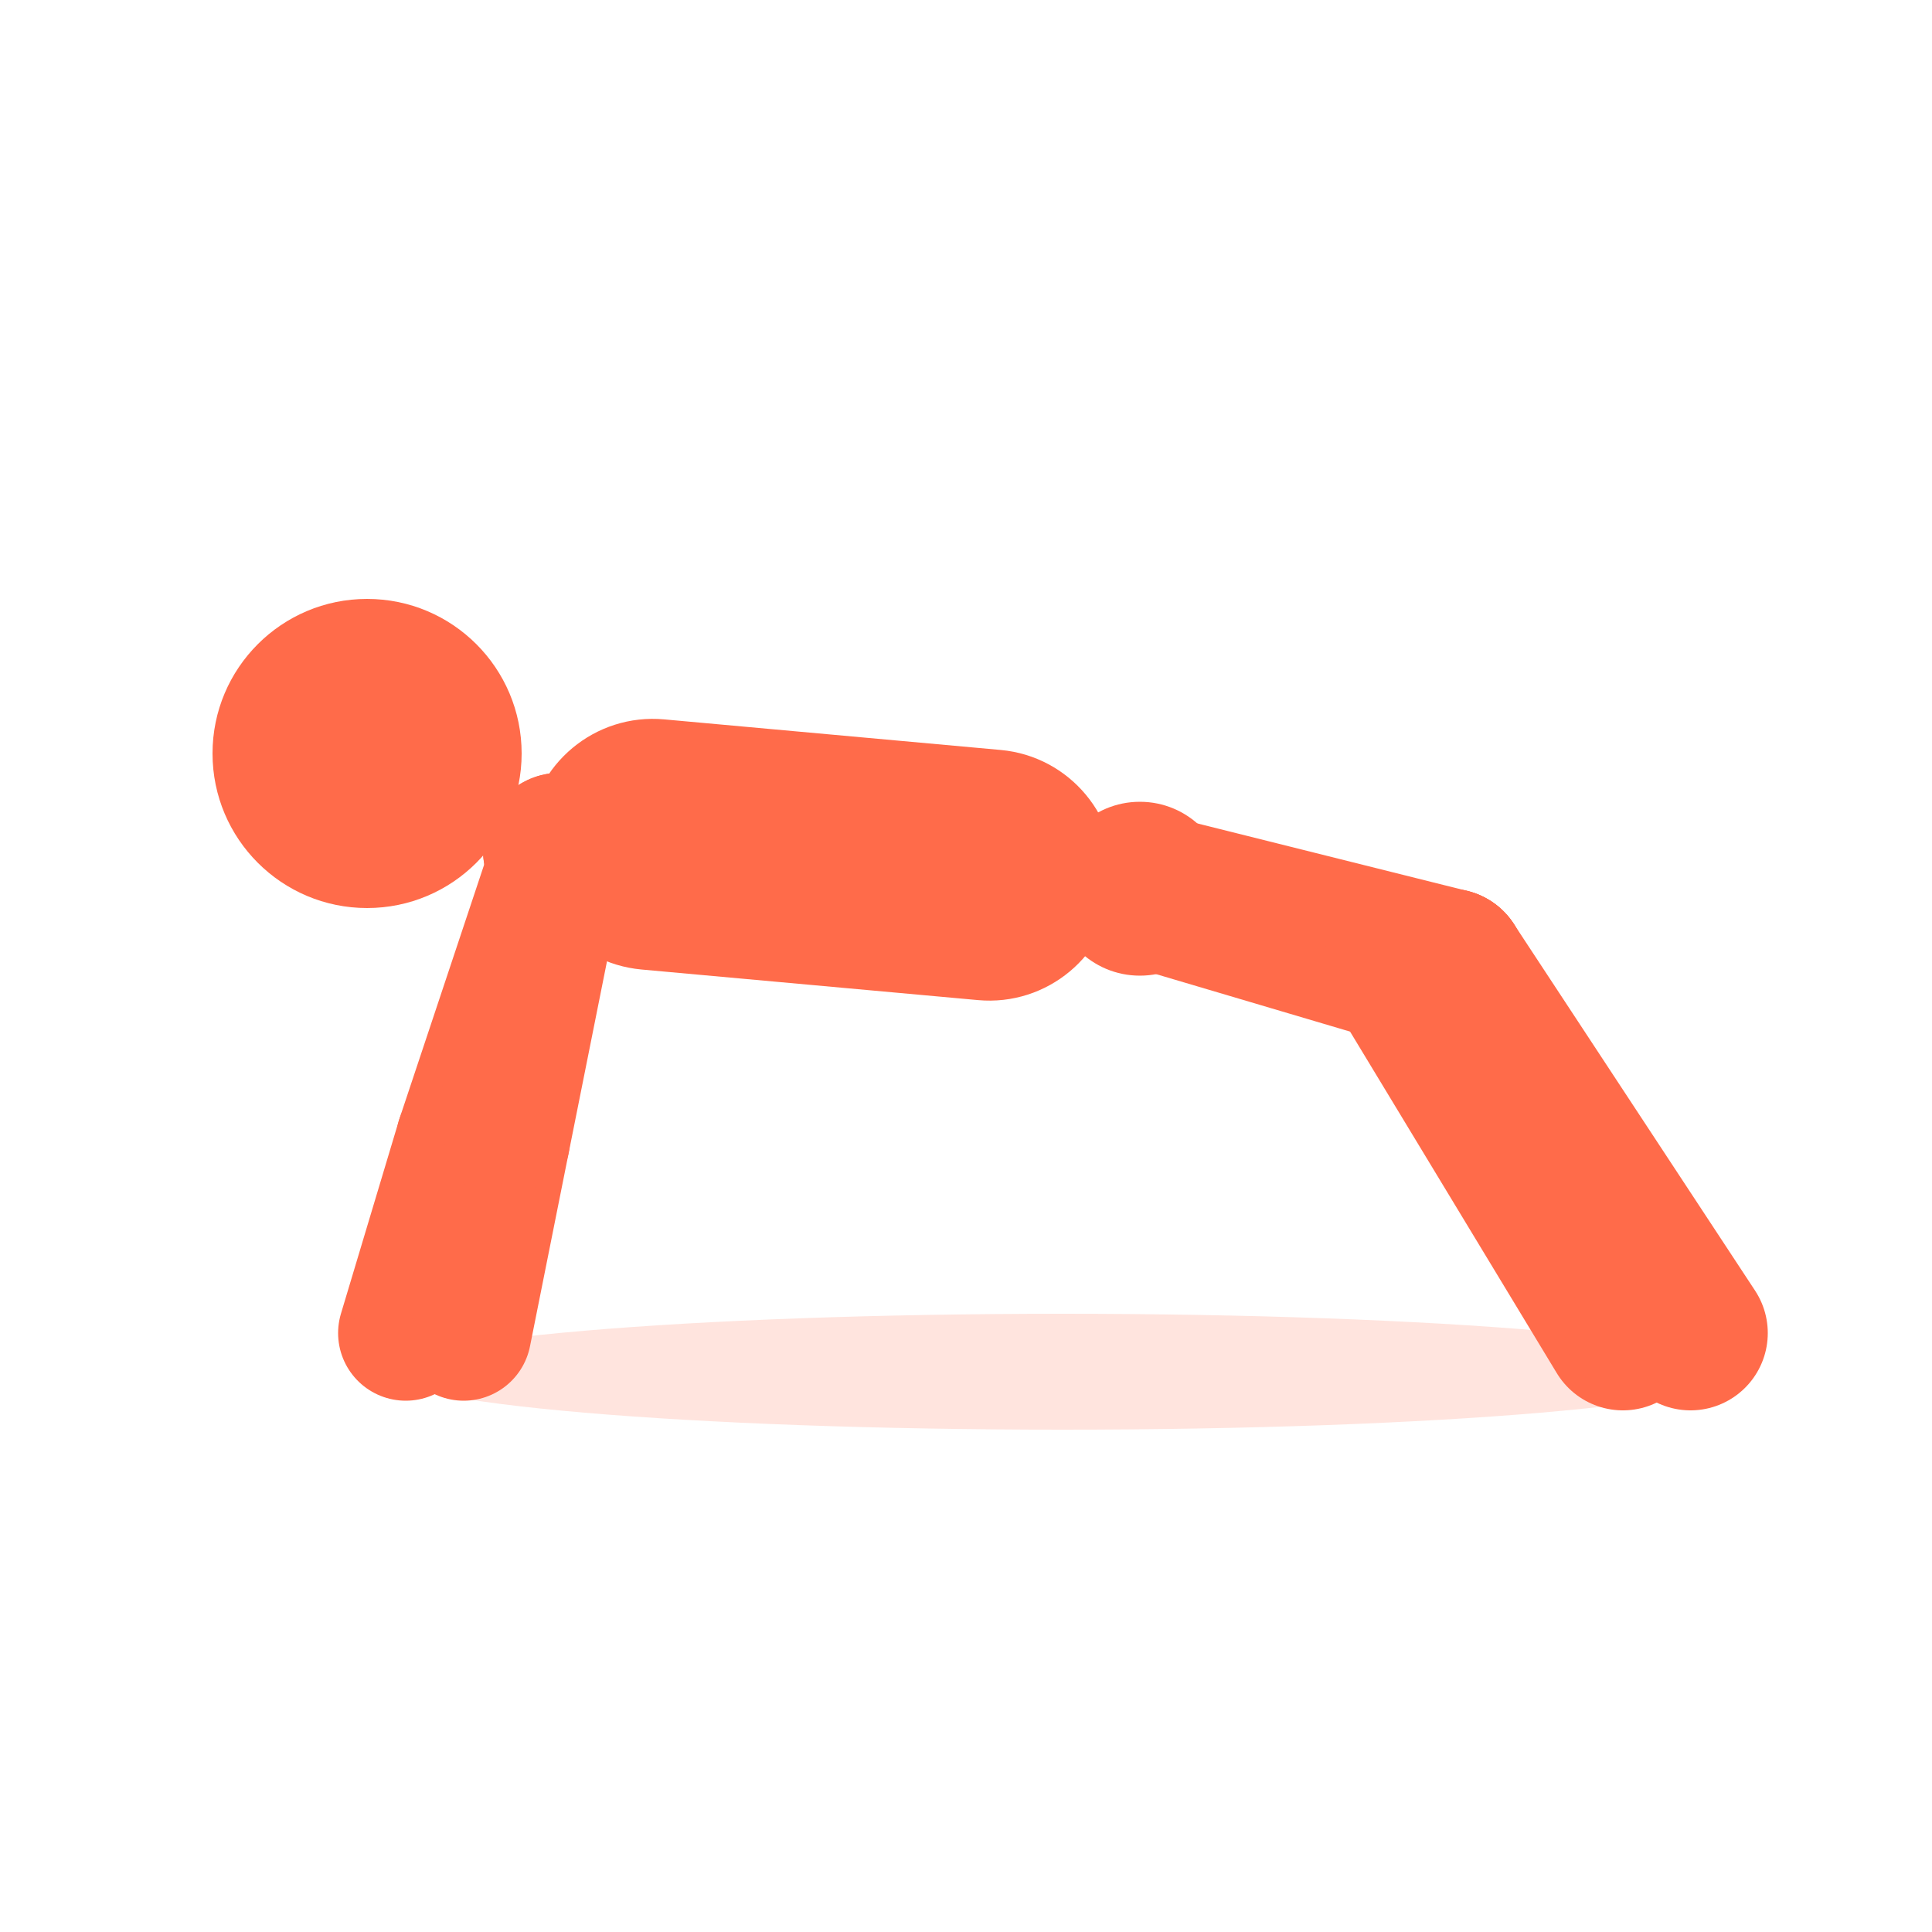
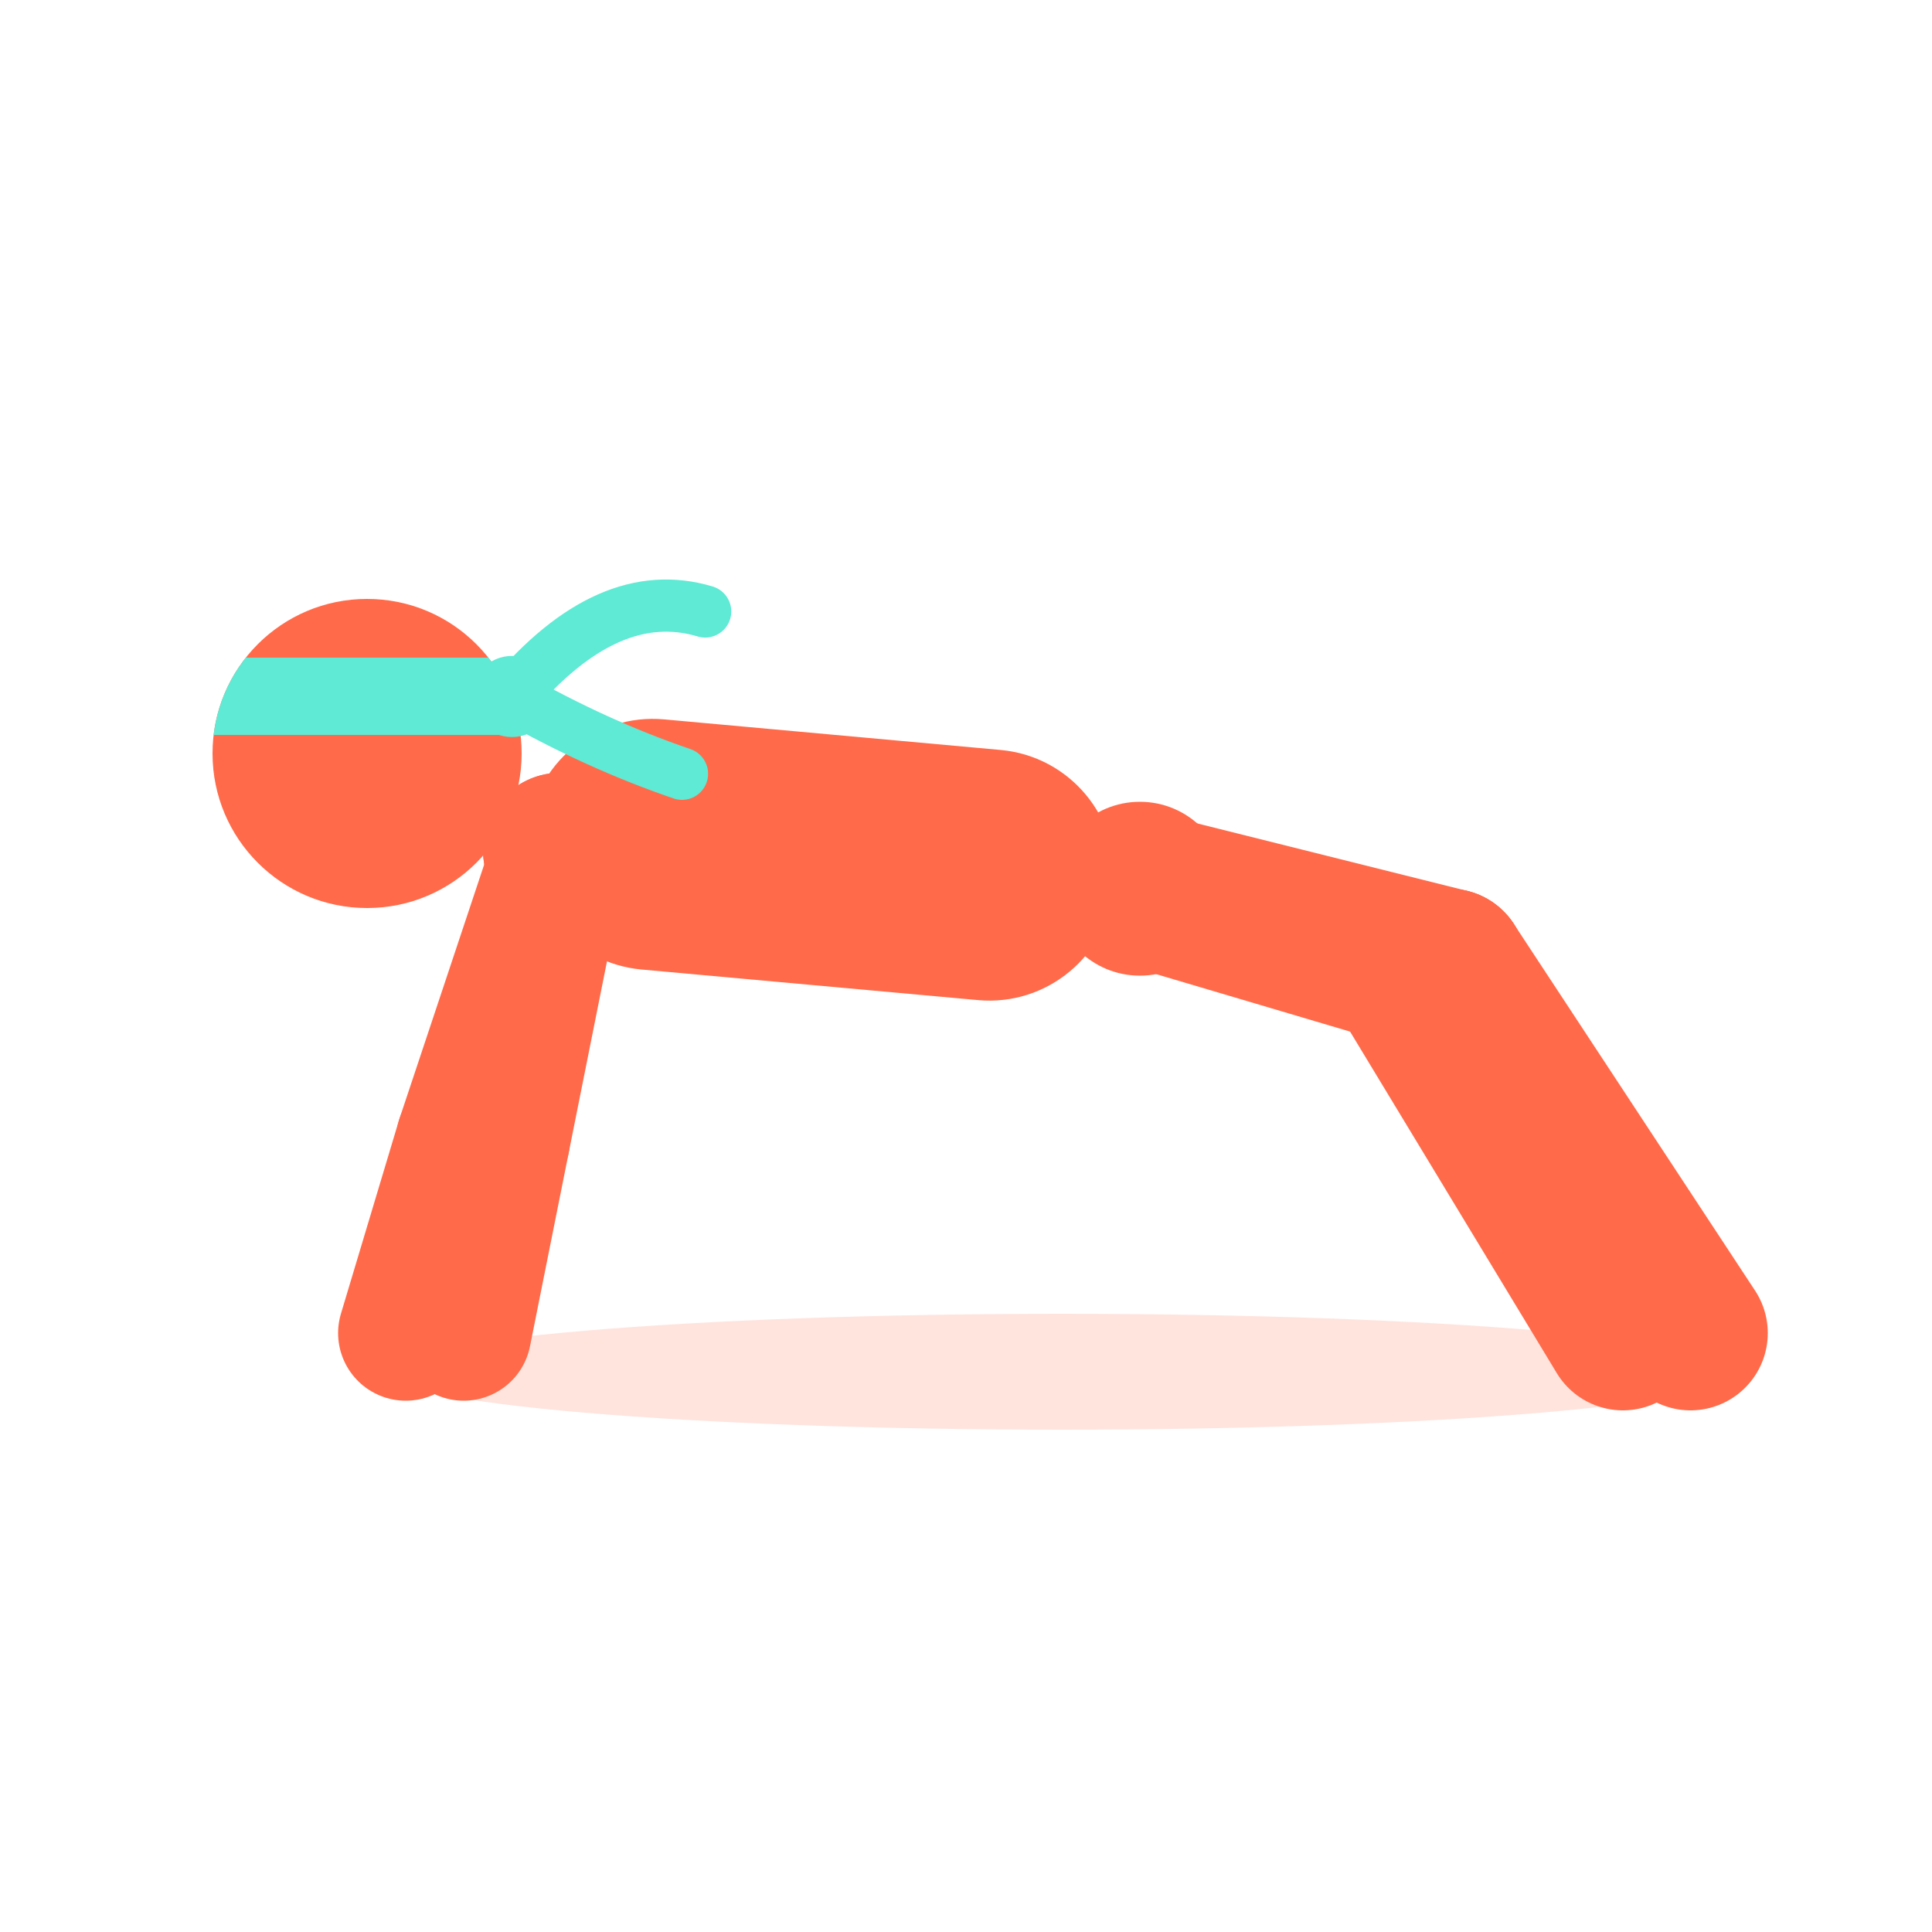
<svg xmlns="http://www.w3.org/2000/svg" viewBox="0 0 200 200" width="200" height="200">
  <ellipse cx="110" cy="142" rx="70" ry="6" fill="#FF6B4A" opacity="0.18" />
  <line x1="118" y1="92" x2="145" y2="100" stroke="#FF6B4A" stroke-width="16" stroke-linecap="round" />
  <line x1="118" y1="92" x2="150" y2="100" stroke="#FF6B4A" stroke-width="16" stroke-linecap="round" />
  <line x1="145" y1="100" x2="168" y2="138" stroke="#FF6B4A" stroke-width="16" stroke-linecap="round" />
  <line x1="150" y1="100" x2="175" y2="138" stroke="#FF6B4A" stroke-width="16" stroke-linecap="round" />
  <circle cx="145" cy="100" r="8" fill="#FF6B4A" />
  <circle cx="150" cy="100" r="8" fill="#FF6B4A" />
  <circle cx="168" cy="138" r="6" fill="#FF6B4A" />
  <circle cx="175" cy="138" r="6" fill="#FF6B4A" />
  <g transform="rotate(-84.80557 85 89)">
    <rect x="72" y="58.515" width="26" height="60.97" rx="13" fill="#FF6B4A" />
  </g>
  <line x1="58" y1="88" x2="48" y2="118" stroke="#FF6B4A" stroke-width="14" stroke-linecap="round" />
  <line x1="58" y1="88" x2="52" y2="118" stroke="#FF6B4A" stroke-width="14" stroke-linecap="round" />
  <line x1="48" y1="118" x2="42" y2="138" stroke="#FF6B4A" stroke-width="14" stroke-linecap="round" />
  <line x1="52" y1="118" x2="48" y2="138" stroke="#FF6B4A" stroke-width="14" stroke-linecap="round" />
  <circle cx="48" cy="118" r="6" fill="#FF6B4A" />
  <circle cx="52" cy="118" r="6" fill="#FF6B4A" />
  <circle cx="42" cy="138" r="5.5" fill="#FF6B4A" />
  <circle cx="48" cy="138" r="5.5" fill="#FF6B4A" />
  <circle cx="58" cy="88" r="8" fill="#FF6B4A" />
  <circle cx="58" cy="88" r="8" fill="#FF6B4A" />
  <circle cx="118" cy="92" r="9" fill="#FF6B4A" />
  <circle cx="38" cy="78" r="16" fill="#FF6B4A" />
+   <clipPath id="hb">
+     <circle cx="38.0" cy="78.0" r="16.0" />
+   </clipPath>
+   <rect x="21.0" y="68.08" width="34.0" height="8.0" fill="#5EEAD4" clip-path="url(#hb)" />
+   <path d="M53.0,72.1 Q63.0,60.3 73.0,63.3" stroke="#5EEAD4" stroke-width="5.4" stroke-linecap="round" fill="none" />
+   <path d="M53.0,72.1 Q61.8,77.1 70.6,80.1" stroke="#5EEAD4" stroke-width="5.4" stroke-linecap="round" fill="none" />
+   <circle cx="53.0" cy="72.1" r="4.2" fill="#5EEAD4" />
</svg>
